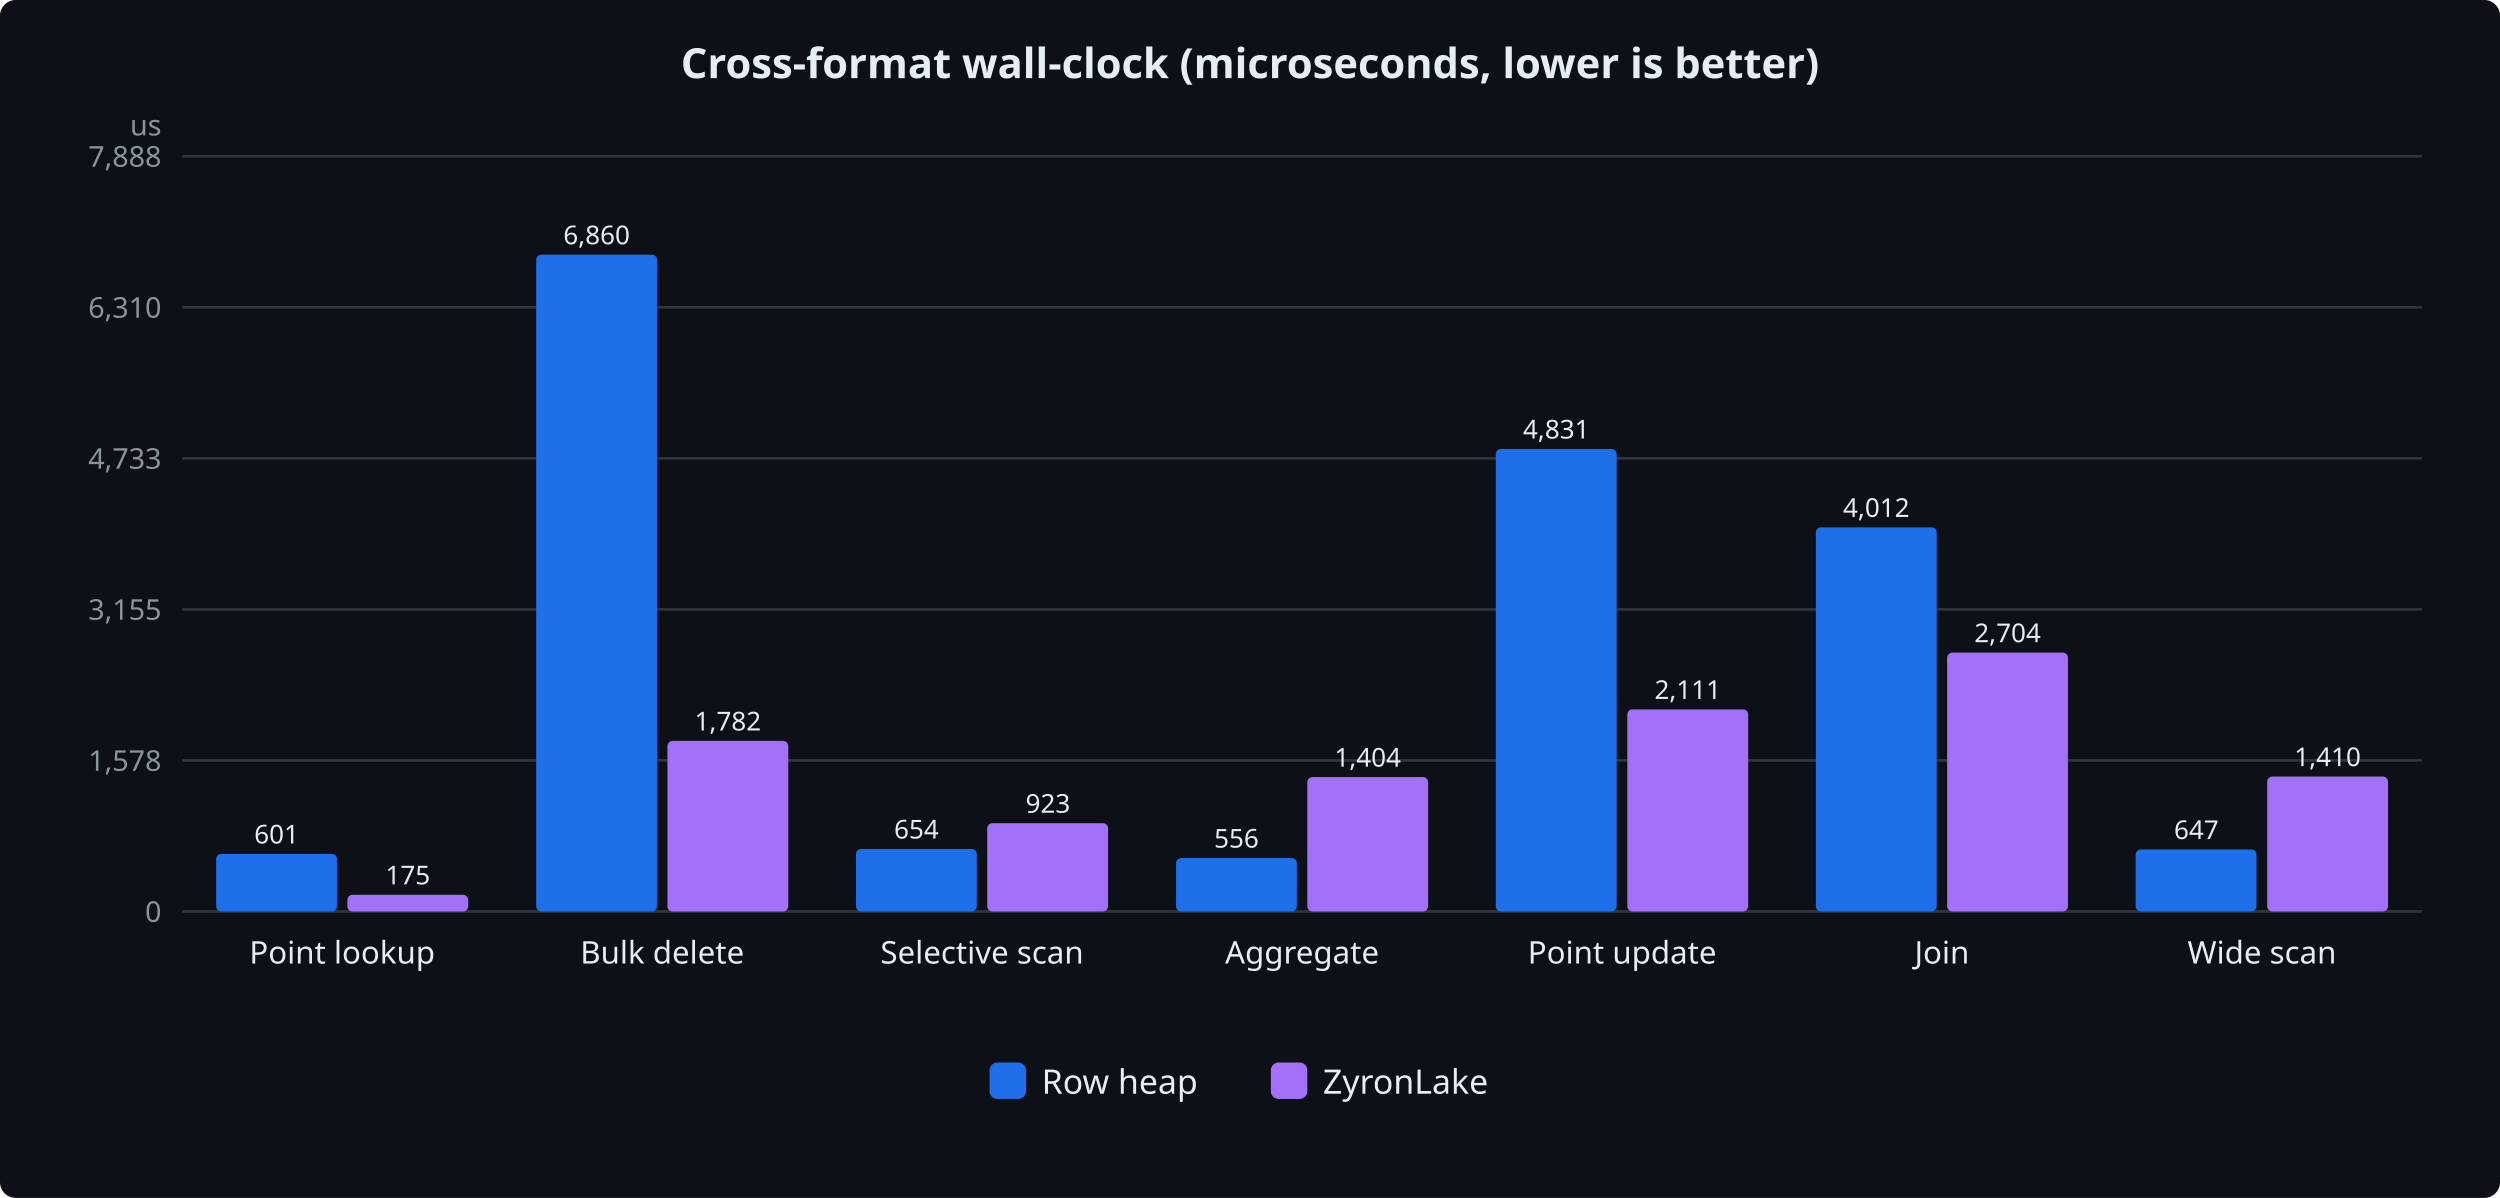
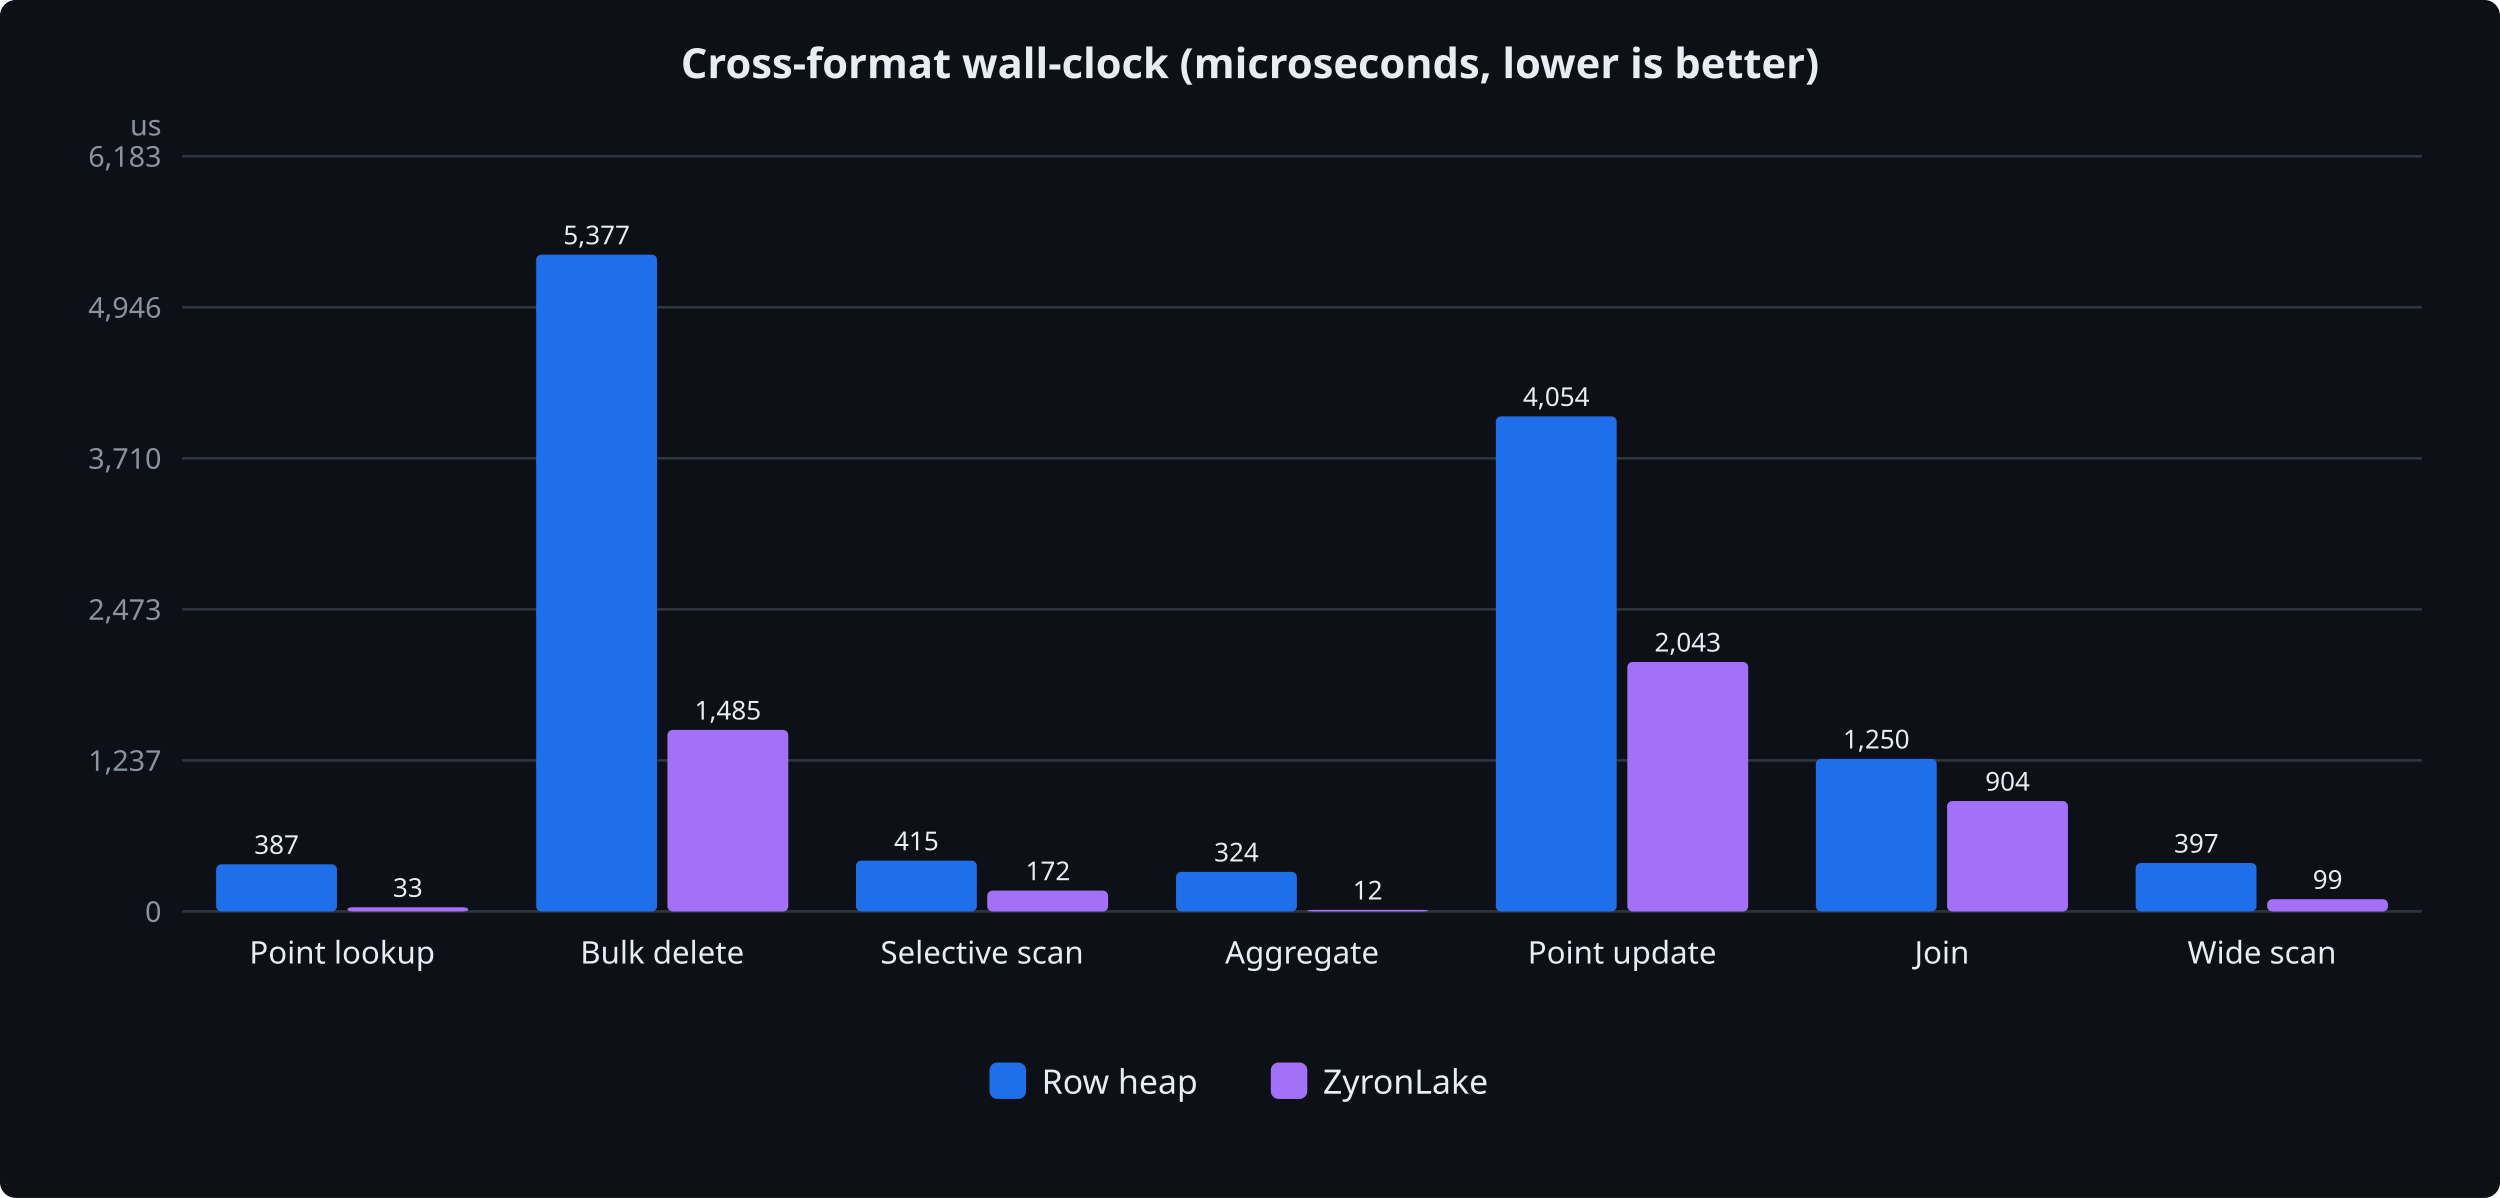
<svg xmlns="http://www.w3.org/2000/svg" viewBox="0 0 960 460" width="100%" font-family="ui-sans-serif, system-ui, sans-serif">
  <rect width="960" height="460" fill="#0d1117" rx="6" />
  <text x="480.0" y="30" text-anchor="middle" fill="#e6edf3" font-size="16" font-weight="600">Cross-format wall-clock (microseconds, lower is better)</text>
  <line x1="70" y1="350.0" x2="930" y2="350.0" stroke="#30363d" stroke-width="1" />
  <text x="62" y="354.0" text-anchor="end" fill="#8b949e" font-size="11">0</text>
  <line x1="70" y1="292.0" x2="930" y2="292.0" stroke="#30363d" stroke-width="1" />
-   <text x="62" y="296.0" text-anchor="end" fill="#8b949e" font-size="11">1,578</text>
+   <text x="62" y="296.0" text-anchor="end" fill="#8b949e" font-size="11">1,237</text>
  <line x1="70" y1="234.0" x2="930" y2="234.0" stroke="#30363d" stroke-width="1" />
-   <text x="62" y="238.0" text-anchor="end" fill="#8b949e" font-size="11">3,155</text>
+   <text x="62" y="238.0" text-anchor="end" fill="#8b949e" font-size="11">2,473</text>
  <line x1="70" y1="176.0" x2="930" y2="176.0" stroke="#30363d" stroke-width="1" />
-   <text x="62" y="180.0" text-anchor="end" fill="#8b949e" font-size="11">4,733</text>
+   <text x="62" y="180.0" text-anchor="end" fill="#8b949e" font-size="11">3,710</text>
  <line x1="70" y1="118.0" x2="930" y2="118.0" stroke="#30363d" stroke-width="1" />
-   <text x="62" y="122.0" text-anchor="end" fill="#8b949e" font-size="11">6,310</text>
+   <text x="62" y="122.0" text-anchor="end" fill="#8b949e" font-size="11">4,946</text>
  <line x1="70" y1="60.0" x2="930" y2="60.0" stroke="#30363d" stroke-width="1" />
-   <text x="62" y="64.0" text-anchor="end" fill="#8b949e" font-size="11">7,888</text>
+   <text x="62" y="64.0" text-anchor="end" fill="#8b949e" font-size="11">6,183</text>
  <text x="62" y="52" text-anchor="end" fill="#8b949e" font-size="11">us</text>
-   <rect x="83.0" y="327.9" width="46.4" height="22.1" fill="#1f6feb" rx="2" />
-   <text x="106.2" y="323.9" text-anchor="middle" fill="#e6edf3" font-size="10">601</text>
-   <rect x="133.4" y="343.6" width="46.4" height="6.4" fill="#a371f7" rx="2" />
-   <text x="156.6" y="339.6" text-anchor="middle" fill="#e6edf3" font-size="10">175</text>
+   <rect x="83.0" y="331.9" width="46.4" height="18.1" fill="#1f6feb" rx="2" />
+   <text x="106.2" y="327.9" text-anchor="middle" fill="#e6edf3" font-size="10">387</text>
+   <rect x="133.4" y="348.4" width="46.4" height="1.6" fill="#a371f7" rx="2" />
+   <text x="156.6" y="344.4" text-anchor="middle" fill="#e6edf3" font-size="10">33</text>
  <text x="131.4" y="370" text-anchor="middle" fill="#e6edf3" font-size="12">Point lookup</text>
  <rect x="205.9" y="97.8" width="46.4" height="252.2" fill="#1f6feb" rx="2" />
-   <text x="229.1" y="93.8" text-anchor="middle" fill="#e6edf3" font-size="10">6,860</text>
-   <rect x="256.3" y="284.5" width="46.4" height="65.5" fill="#a371f7" rx="2" />
-   <text x="279.5" y="280.5" text-anchor="middle" fill="#e6edf3" font-size="10">1,782</text>
+   <text x="229.1" y="93.8" text-anchor="middle" fill="#e6edf3" font-size="10">5,377</text>
+   <rect x="256.3" y="280.3" width="46.4" height="69.7" fill="#a371f7" rx="2" />
+   <text x="279.5" y="276.3" text-anchor="middle" fill="#e6edf3" font-size="10">1,485</text>
  <text x="254.3" y="370" text-anchor="middle" fill="#e6edf3" font-size="12">Bulk delete</text>
-   <rect x="328.7" y="326.0" width="46.4" height="24.0" fill="#1f6feb" rx="2" />
-   <text x="351.9" y="322.0" text-anchor="middle" fill="#e6edf3" font-size="10">654</text>
-   <rect x="379.1" y="316.1" width="46.4" height="33.9" fill="#a371f7" rx="2" />
-   <text x="402.4" y="312.1" text-anchor="middle" fill="#e6edf3" font-size="10">923</text>
+   <rect x="328.7" y="330.5" width="46.4" height="19.5" fill="#1f6feb" rx="2" />
+   <text x="351.9" y="326.5" text-anchor="middle" fill="#e6edf3" font-size="10">415</text>
+   <rect x="379.1" y="342.0" width="46.4" height="8.0" fill="#a371f7" rx="2" />
+   <text x="402.4" y="338.0" text-anchor="middle" fill="#e6edf3" font-size="10">172</text>
  <text x="377.1" y="370" text-anchor="middle" fill="#e6edf3" font-size="12">Selective scan</text>
-   <rect x="451.6" y="329.5" width="46.4" height="20.5" fill="#1f6feb" rx="2" />
-   <text x="474.8" y="325.5" text-anchor="middle" fill="#e6edf3" font-size="10">556</text>
-   <rect x="502.0" y="298.4" width="46.4" height="51.6" fill="#a371f7" rx="2" />
-   <text x="525.2" y="294.4" text-anchor="middle" fill="#e6edf3" font-size="10">1,404</text>
+   <rect x="451.6" y="334.8" width="46.4" height="15.2" fill="#1f6feb" rx="2" />
+   <text x="474.8" y="330.8" text-anchor="middle" fill="#e6edf3" font-size="10">324</text>
+   <rect x="502.0" y="349.4" width="46.4" height="0.6" fill="#a371f7" rx="2" />
+   <text x="525.2" y="345.4" text-anchor="middle" fill="#e6edf3" font-size="10">12</text>
  <text x="500.0" y="370" text-anchor="middle" fill="#e6edf3" font-size="12">Aggregate</text>
-   <rect x="574.4" y="172.4" width="46.4" height="177.6" fill="#1f6feb" rx="2" />
-   <text x="597.6" y="168.4" text-anchor="middle" fill="#e6edf3" font-size="10">4,831</text>
-   <rect x="624.9" y="272.4" width="46.4" height="77.6" fill="#a371f7" rx="2" />
-   <text x="648.1" y="268.4" text-anchor="middle" fill="#e6edf3" font-size="10">2,111</text>
+   <rect x="574.4" y="159.9" width="46.4" height="190.1" fill="#1f6feb" rx="2" />
+   <text x="597.6" y="155.9" text-anchor="middle" fill="#e6edf3" font-size="10">4,054</text>
+   <rect x="624.9" y="254.2" width="46.4" height="95.8" fill="#a371f7" rx="2" />
+   <text x="648.1" y="250.2" text-anchor="middle" fill="#e6edf3" font-size="10">2,043</text>
  <text x="622.9" y="370" text-anchor="middle" fill="#e6edf3" font-size="12">Point update</text>
-   <rect x="697.3" y="202.5" width="46.4" height="147.5" fill="#1f6feb" rx="2" />
-   <text x="720.5" y="198.5" text-anchor="middle" fill="#e6edf3" font-size="10">4,012</text>
-   <rect x="747.7" y="250.6" width="46.4" height="99.4" fill="#a371f7" rx="2" />
-   <text x="770.9" y="246.6" text-anchor="middle" fill="#e6edf3" font-size="10">2,704</text>
+   <rect x="697.3" y="291.4" width="46.4" height="58.6" fill="#1f6feb" rx="2" />
+   <text x="720.5" y="287.4" text-anchor="middle" fill="#e6edf3" font-size="10">1,250</text>
+   <rect x="747.7" y="307.6" width="46.4" height="42.4" fill="#a371f7" rx="2" />
+   <text x="770.9" y="303.6" text-anchor="middle" fill="#e6edf3" font-size="10">904</text>
  <text x="745.7" y="370" text-anchor="middle" fill="#e6edf3" font-size="12">Join</text>
-   <rect x="820.1" y="326.2" width="46.4" height="23.8" fill="#1f6feb" rx="2" />
-   <text x="843.4" y="322.2" text-anchor="middle" fill="#e6edf3" font-size="10">647</text>
-   <rect x="870.6" y="298.2" width="46.4" height="51.8" fill="#a371f7" rx="2" />
-   <text x="893.8" y="294.2" text-anchor="middle" fill="#e6edf3" font-size="10">1,410</text>
+   <rect x="820.1" y="331.4" width="46.4" height="18.6" fill="#1f6feb" rx="2" />
+   <text x="843.4" y="327.4" text-anchor="middle" fill="#e6edf3" font-size="10">397</text>
+   <rect x="870.6" y="345.3" width="46.4" height="4.7" fill="#a371f7" rx="2" />
+   <text x="893.8" y="341.3" text-anchor="middle" fill="#e6edf3" font-size="10">99</text>
  <text x="868.6" y="370" text-anchor="middle" fill="#e6edf3" font-size="12">Wide scan</text>
  <rect x="380.0" y="408.0" width="14" height="14" fill="#1f6feb" rx="3" />
  <text x="400.0" y="420.0" fill="#e6edf3" font-size="13">Row heap</text>
  <rect x="488.0" y="408.0" width="14" height="14" fill="#a371f7" rx="3" />
  <text x="508.0" y="420.0" fill="#e6edf3" font-size="13">ZyronLake</text>
</svg>
